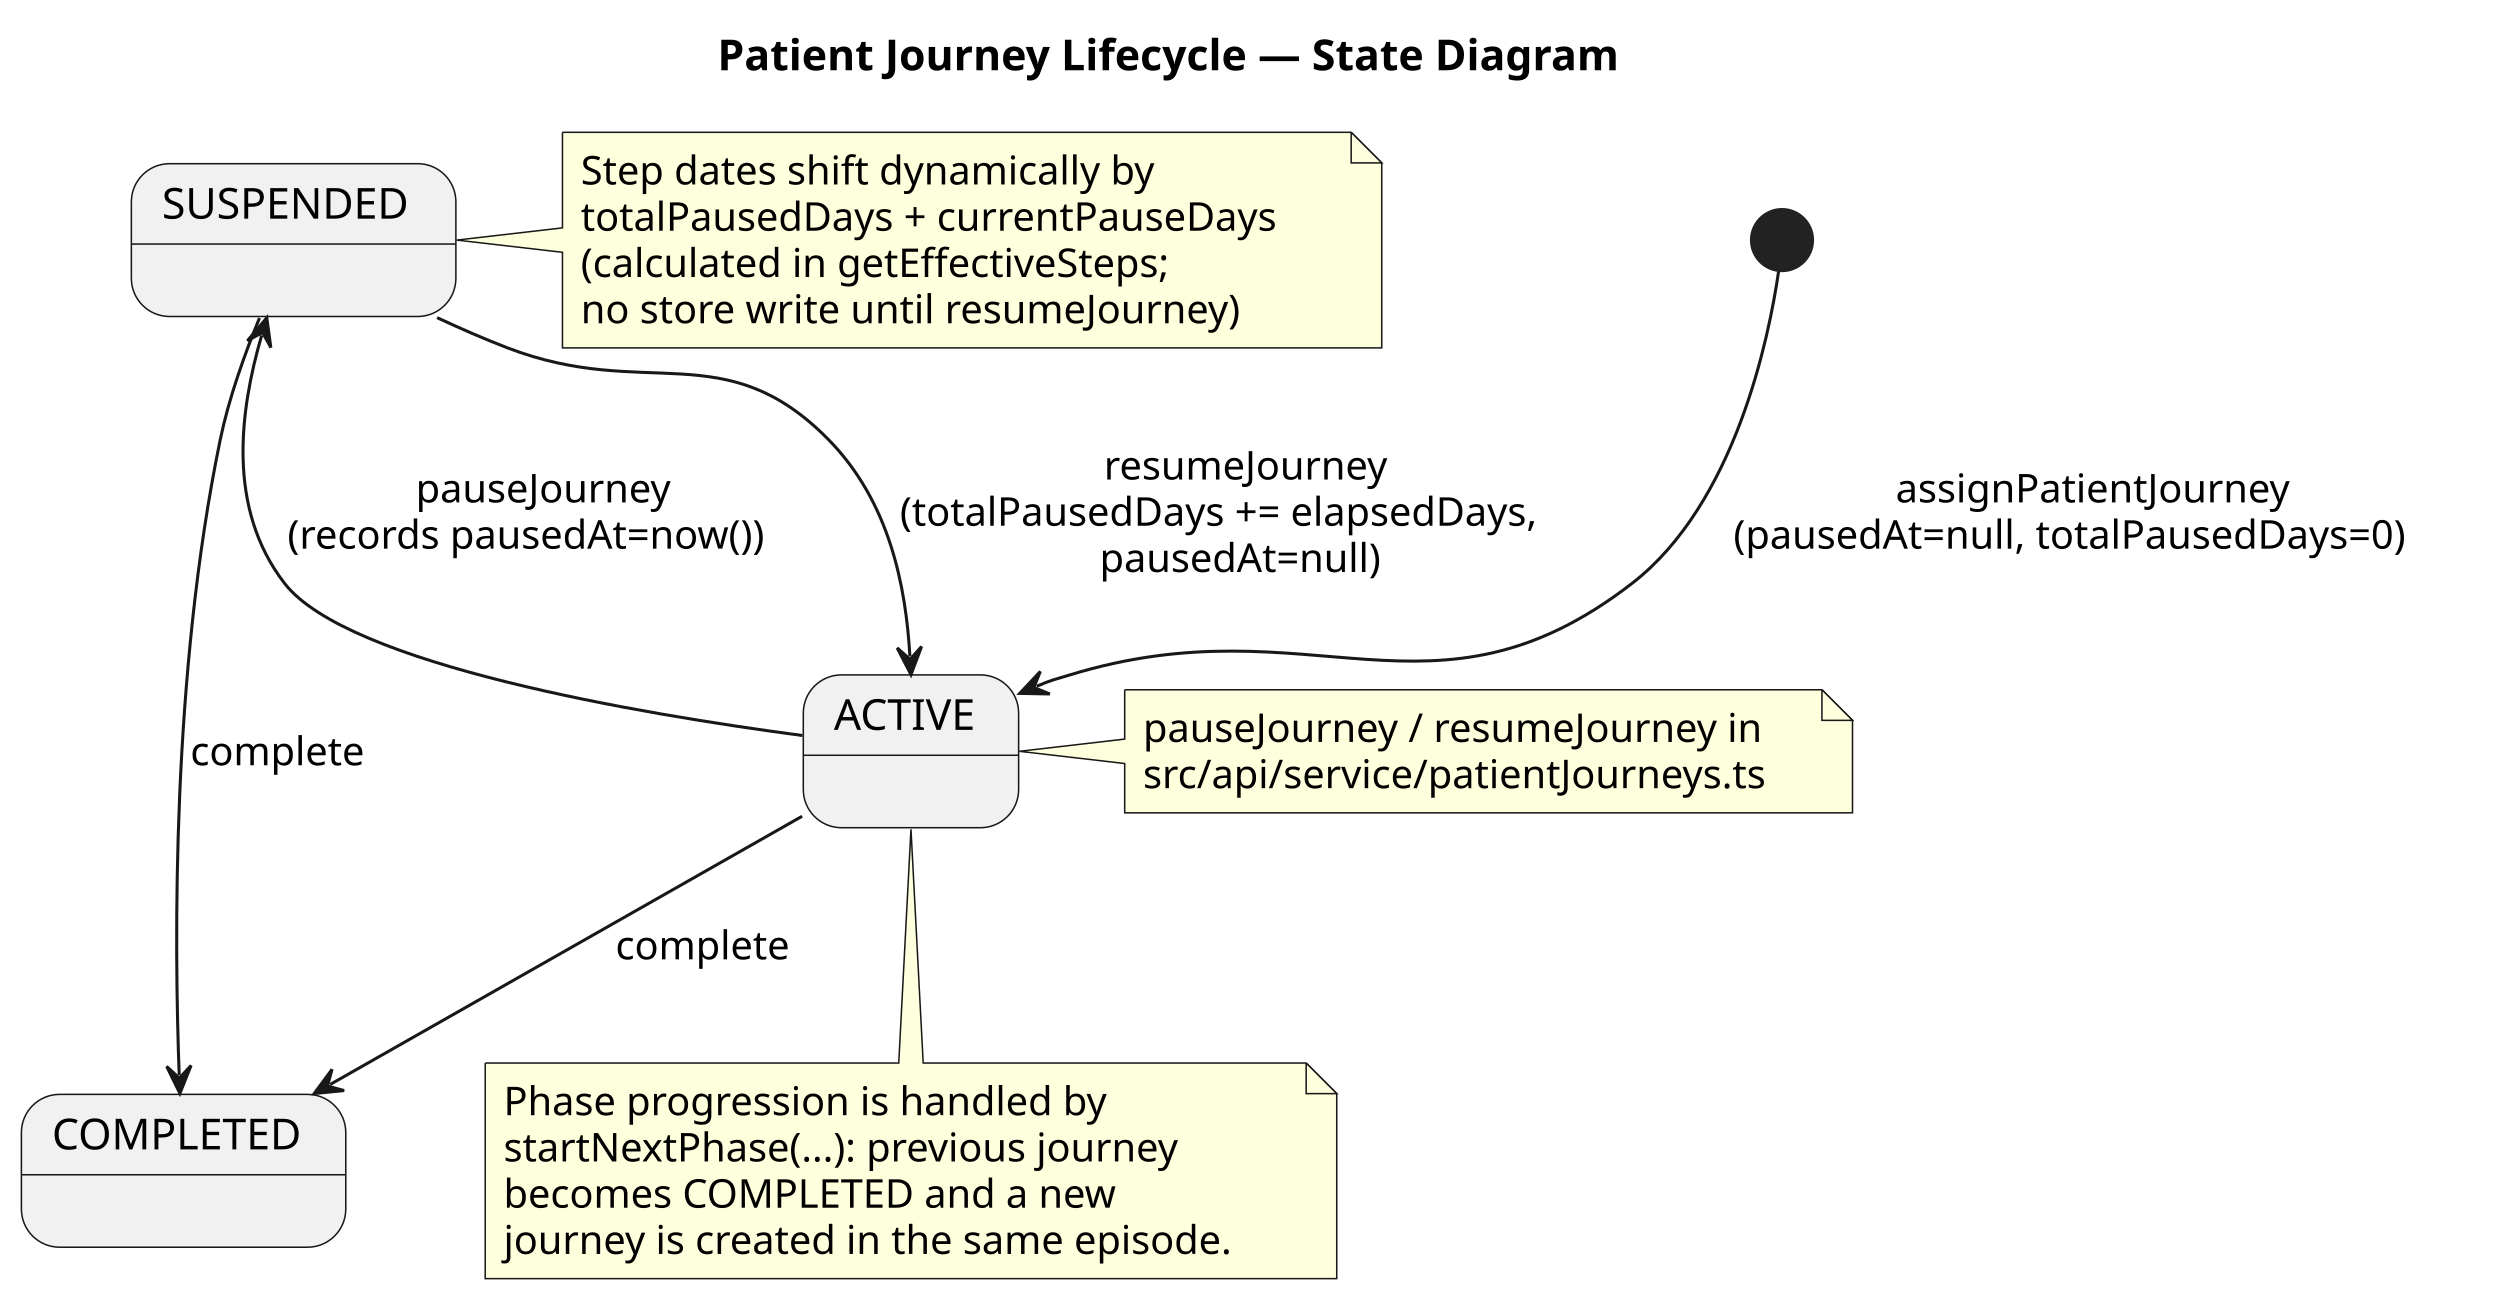
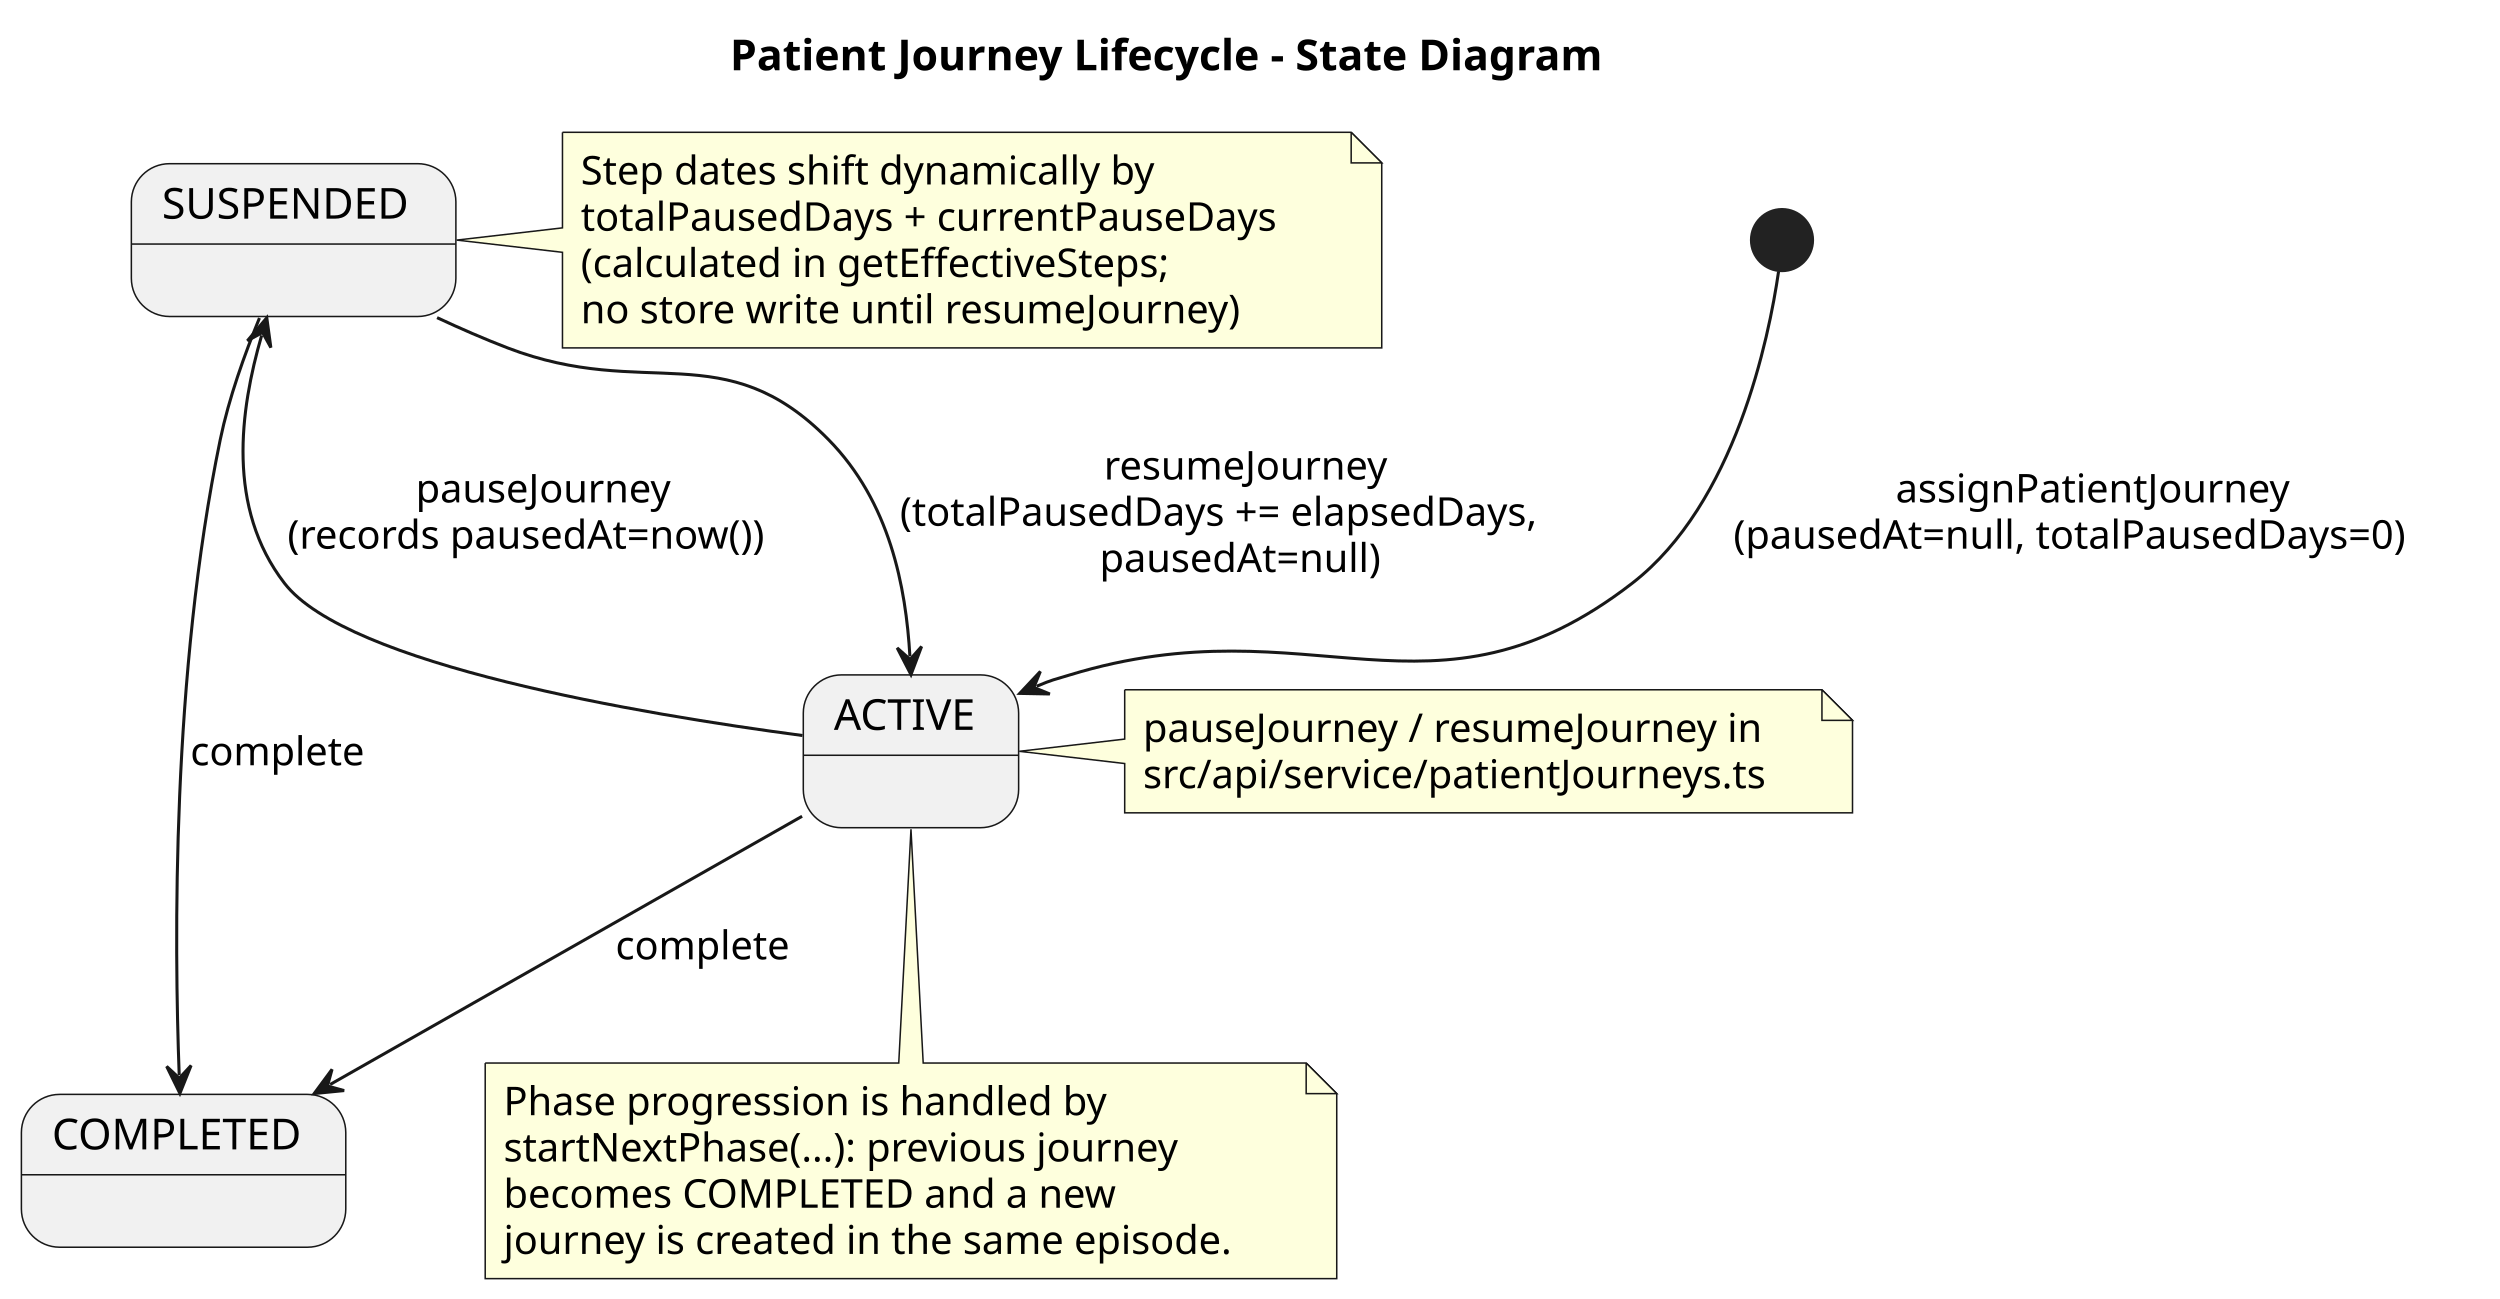
<svg xmlns="http://www.w3.org/2000/svg" contentStyleType="text/css" data-diagram-type="STATE" height="425px" preserveAspectRatio="none" style="width:818px;height:425px;background:#FFFFFF;" version="1.1" viewBox="0 0 818 425" width="818px" zoomAndPan="magnify">
  <defs />
  <g>
-     <g class="title" data-source-line="1">
-       <text fill="#000000" font-family="sans-serif" font-size="14" font-weight="bold" lengthAdjust="spacing" textLength="334.571" x="234.751" y="22.995">Patient Journey Lifecycle — State Diagram</text>
+     <g class="title" data-source-line="7">
+       <text fill="#000000" font-family="sans-serif" font-size="14" font-weight="bold" lengthAdjust="spacing" textLength="326.382" x="238.846" y="22.995">Patient Journey Lifecycle - State Diagram</text>
    </g>
    <g class="entity" data-qualified-name="ACTIVE" id="ent0002">
      <rect fill="#F1F1F1" height="50" rx="12.5" ry="12.5" style="stroke:#181818;stroke-width:0.5;" width="70.456" x="262.84" y="220.827" />
      <line style="stroke:#181818;stroke-width:0.5;" x1="262.84" x2="333.296" y1="247.124" y2="247.124" />
      <text fill="#000000" font-family="sans-serif" font-size="14" lengthAdjust="spacing" textLength="50.456" x="272.84" y="238.822">ACTIVE</text>
    </g>
    <g class="entity" data-qualified-name="SUSPENDED" id="ent0003">
      <rect fill="#F1F1F1" height="50" rx="12.5" ry="12.5" style="stroke:#181818;stroke-width:0.5;" width="106.188" x="42.98" y="53.557" />
      <line style="stroke:#181818;stroke-width:0.5;" x1="42.98" x2="149.167" y1="79.854" y2="79.854" />
      <text fill="#000000" font-family="sans-serif" font-size="14" lengthAdjust="spacing" textLength="86.188" x="52.98" y="71.552">SUSPENDED</text>
    </g>
    <g class="entity" data-qualified-name="COMPLETED" id="ent0004">
      <rect fill="#F1F1F1" height="50" rx="12.5" ry="12.5" style="stroke:#181818;stroke-width:0.5;" width="106.14" x="7" y="358.087" />
      <line style="stroke:#181818;stroke-width:0.5;" x1="7" x2="113.14" y1="384.384" y2="384.384" />
      <text fill="#000000" font-family="sans-serif" font-size="14" lengthAdjust="spacing" textLength="86.14" x="17" y="376.082">COMPLETED</text>
    </g>
-     <g class="start_entity" data-qualified-name=".start." data-source-line="7" id="ent0002">
+     <g class="start_entity" data-qualified-name=".start." data-source-line="13" id="ent0002">
      <ellipse cx="583.07" cy="78.557" fill="#222222" rx="10" ry="10" style="stroke:#222222;stroke-width:1;" />
    </g>
-     <g class="entity" data-qualified-name="GMN2" data-source-line="15" id="ent0003">
+     <g class="entity" data-qualified-name="GMN2" data-source-line="21" id="ent0003">
      <path d="M184.04,43.297 L184.04,74.557 L149.4,78.557 L184.04,82.557 L184.04,113.828 A0,0 0 0 0 184.04,113.828 L452.103,113.828 A0,0 0 0 0 452.103,113.828 L452.103,53.297 L442.103,43.297 L184.04,43.297 A0,0 0 0 0 184.04,43.297" fill="#FEFFDD" style="stroke:#181818;stroke-width:0.5;" />
      <path d="M442.103,43.297 L442.103,53.297 L452.103,53.297 L442.103,43.297" fill="#FEFFDD" style="stroke:#181818;stroke-width:0.5;" />
      <text fill="#000000" font-family="sans-serif" font-size="13" lengthAdjust="spacing" textLength="204.915" x="190.04" y="60.364">Step dates shift dynamically by</text>
      <text fill="#000000" font-family="sans-serif" font-size="13" lengthAdjust="spacing" textLength="247.064" x="190.04" y="75.497">totalPausedDays + currentPauseDays</text>
      <text fill="#000000" font-family="sans-serif" font-size="13" lengthAdjust="spacing" textLength="211.237" x="190.04" y="90.629">(calculated in getEffectiveSteps;</text>
      <text fill="#000000" font-family="sans-serif" font-size="13" lengthAdjust="spacing" textLength="230.763" x="190.04" y="105.762">no store write until resumeJourney)</text>
    </g>
-     <g class="entity" data-qualified-name="GMN5" data-source-line="22" id="ent0006">
+     <g class="entity" data-qualified-name="GMN5" data-source-line="28" id="ent0006">
      <path d="M368,225.697 L368,241.827 L333.51,245.827 L368,249.827 L368,265.962 A0,0 0 0 0 368,265.962 L606.141,265.962 A0,0 0 0 0 606.141,265.962 L606.141,235.697 L596.141,225.697 L368,225.697 A0,0 0 0 0 368,225.697" fill="#FEFFDD" style="stroke:#181818;stroke-width:0.5;" />
      <path d="M596.141,225.697 L596.141,235.697 L606.141,235.697 L596.141,225.697" fill="#FEFFDD" style="stroke:#181818;stroke-width:0.5;" />
      <text fill="#000000" font-family="sans-serif" font-size="13" lengthAdjust="spacing" textLength="215.477" x="374" y="242.764">pauseJourney / resumeJourney in</text>
      <text fill="#000000" font-family="sans-serif" font-size="13" lengthAdjust="spacing" textLength="217.141" x="374" y="257.897">src/api/service/patientJourneys.ts</text>
    </g>
-     <g class="entity" data-qualified-name="GMN8" data-source-line="27" id="ent0009">
+     <g class="entity" data-qualified-name="GMN8" data-source-line="33" id="ent0009">
      <path d="M158.76,347.827 L158.76,418.358 A0,0 0 0 0 158.76,418.358 L437.38,418.358 A0,0 0 0 0 437.38,418.358 L437.38,357.827 L427.38,347.827 L302.07,347.827 L298.07,271.317 L294.07,347.827 L158.76,347.827 A0,0 0 0 0 158.76,347.827" fill="#FEFFDD" style="stroke:#181818;stroke-width:0.5;" />
      <path d="M427.38,347.827 L427.38,357.827 L437.38,357.827 L427.38,347.827" fill="#FEFFDD" style="stroke:#181818;stroke-width:0.5;" />
      <text fill="#000000" font-family="sans-serif" font-size="13" lengthAdjust="spacing" textLength="210.73" x="164.76" y="364.894">Phase progression is handled by</text>
      <text fill="#000000" font-family="sans-serif" font-size="13" lengthAdjust="spacing" textLength="239.738" x="164.76" y="380.027">startNextPhase(...): previous journey</text>
      <text fill="#000000" font-family="sans-serif" font-size="13" lengthAdjust="spacing" textLength="214.595" x="164.76" y="395.159">becomes COMPLETED and a new</text>
      <text fill="#000000" font-family="sans-serif" font-size="13" lengthAdjust="spacing" textLength="257.62" x="164.76" y="410.292">journey is created in the same episode.</text>
    </g>
-     <g class="link" data-entity-1="ent0002" data-entity-2="ent0002" data-link-type="dependency" data-source-line="7" id="lnk3">
+     <g class="link" data-entity-1="ent0002" data-entity-2="ent0002" data-link-type="dependency" data-source-line="13" id="lnk3">
      <path d="M581.95,88.837 C578.8,110.537 567.78,164.727 534.07,190.827 C468.55,241.547 429.3,196.577 350.07,220.827 C344.65,222.487 344.599,222.267 339.189,224.547" fill="none" id="*start*-to-ACTIVE" style="stroke:#181818;stroke-width:1;" />
      <polygon fill="#181818" points="333.66,226.877,343.507,227.068,338.267,224.935,340.4,219.696,333.66,226.877" style="stroke:#181818;stroke-width:1;" />
      <text fill="#000000" font-family="sans-serif" font-size="13" lengthAdjust="spacing" textLength="136.767" x="620.254" y="164.394">assignPatientJourney</text>
      <text fill="#000000" font-family="sans-serif" font-size="13" lengthAdjust="spacing" textLength="242.874" x="567.2" y="179.527">(pausedAt=null, totalPausedDays=0)</text>
    </g>
-     <g class="link" data-entity-1="ent0002" data-entity-2="ent0003" data-link-type="dependency" data-source-line="9" id="lnk4">
+     <g class="link" data-entity-1="ent0002" data-entity-2="ent0003" data-link-type="dependency" data-source-line="15" id="lnk4">
      <path d="M262.58,240.667 C209.55,233.637 113.63,217.497 93.07,190.827 C74.08,166.187 78.487,134.289 85.617,109.739" fill="none" id="ACTIVE-to-SUSPENDED" style="stroke:#181818;stroke-width:1;" />
      <polygon fill="#181818" points="87.29,103.977,80.939,111.504,85.895,108.778,88.621,113.735,87.29,103.977" style="stroke:#181818;stroke-width:1;" />
      <text fill="#000000" font-family="sans-serif" font-size="13" lengthAdjust="spacing" textLength="88.531" x="136.015" y="164.394">pauseJourney</text>
      <text fill="#000000" font-family="sans-serif" font-size="13" lengthAdjust="spacing" textLength="172.421" x="94.07" y="179.527">(records pausedAt=now())</text>
    </g>
-     <g class="link" data-entity-1="ent0003" data-entity-2="ent0002" data-link-type="dependency" data-source-line="10" id="lnk5">
+     <g class="link" data-entity-1="ent0003" data-entity-2="ent0002" data-link-type="dependency" data-source-line="16" id="lnk5">
      <path d="M143.01,103.937 C150.62,107.487 158.49,110.917 166.07,113.827 C211.38,131.227 237.05,109.217 271.07,143.827 C291.17,164.277 296.403,191.967 297.723,214.757" fill="none" id="SUSPENDED-to-ACTIVE" style="stroke:#181818;stroke-width:1;" />
      <polygon fill="#181818" points="298.07,220.747,301.543,211.531,297.781,215.755,293.556,211.993,298.07,220.747" style="stroke:#181818;stroke-width:1;" />
      <text fill="#000000" font-family="sans-serif" font-size="13" lengthAdjust="spacing" textLength="98.319" x="361.193" y="156.894">resumeJourney</text>
      <text fill="#000000" font-family="sans-serif" font-size="13" lengthAdjust="spacing" textLength="231.785" x="294.46" y="172.027">(totalPausedDays += elapsedDays,</text>
      <text fill="#000000" font-family="sans-serif" font-size="13" lengthAdjust="spacing" textLength="101.137" x="359.784" y="187.159">pausedAt=null)</text>
    </g>
-     <g class="link" data-entity-1="ent0002" data-entity-2="ent0004" data-link-type="dependency" data-source-line="11" id="lnk6">
+     <g class="link" data-entity-1="ent0002" data-entity-2="ent0004" data-link-type="dependency" data-source-line="17" id="lnk6">
      <path d="M262.44,267.077 C219.78,291.327 153.596,328.932 108.016,354.842" fill="none" id="ACTIVE-to-COMPLETED" style="stroke:#181818;stroke-width:1;" />
      <polygon fill="#181818" points="102.8,357.807,112.601,356.837,107.147,355.336,108.647,349.882,102.8,357.807" style="stroke:#181818;stroke-width:1;" />
      <text fill="#000000" font-family="sans-serif" font-size="13" lengthAdjust="spacing" textLength="60.722" x="201.39" y="313.894">complete</text>
    </g>
-     <g class="link" data-entity-1="ent0003" data-entity-2="ent0004" data-link-type="dependency" data-source-line="12" id="lnk7">
+     <g class="link" data-entity-1="ent0003" data-entity-2="ent0004" data-link-type="dependency" data-source-line="18" id="lnk7">
      <path d="M84.9,104.057 C80.06,115.837 74.87,130.297 72.07,143.827 C56.18,220.687 57.016,308.321 58.636,351.771" fill="none" id="SUSPENDED-to-COMPLETED" style="stroke:#181818;stroke-width:1;" />
      <polygon fill="#181818" points="58.86,357.767,62.522,348.624,58.674,352.77,54.528,348.922,58.86,357.767" style="stroke:#181818;stroke-width:1;" />
      <text fill="#000000" font-family="sans-serif" font-size="13" lengthAdjust="spacing" textLength="60.722" x="62.28" y="250.394">complete</text>
    </g>
  </g>
</svg>
